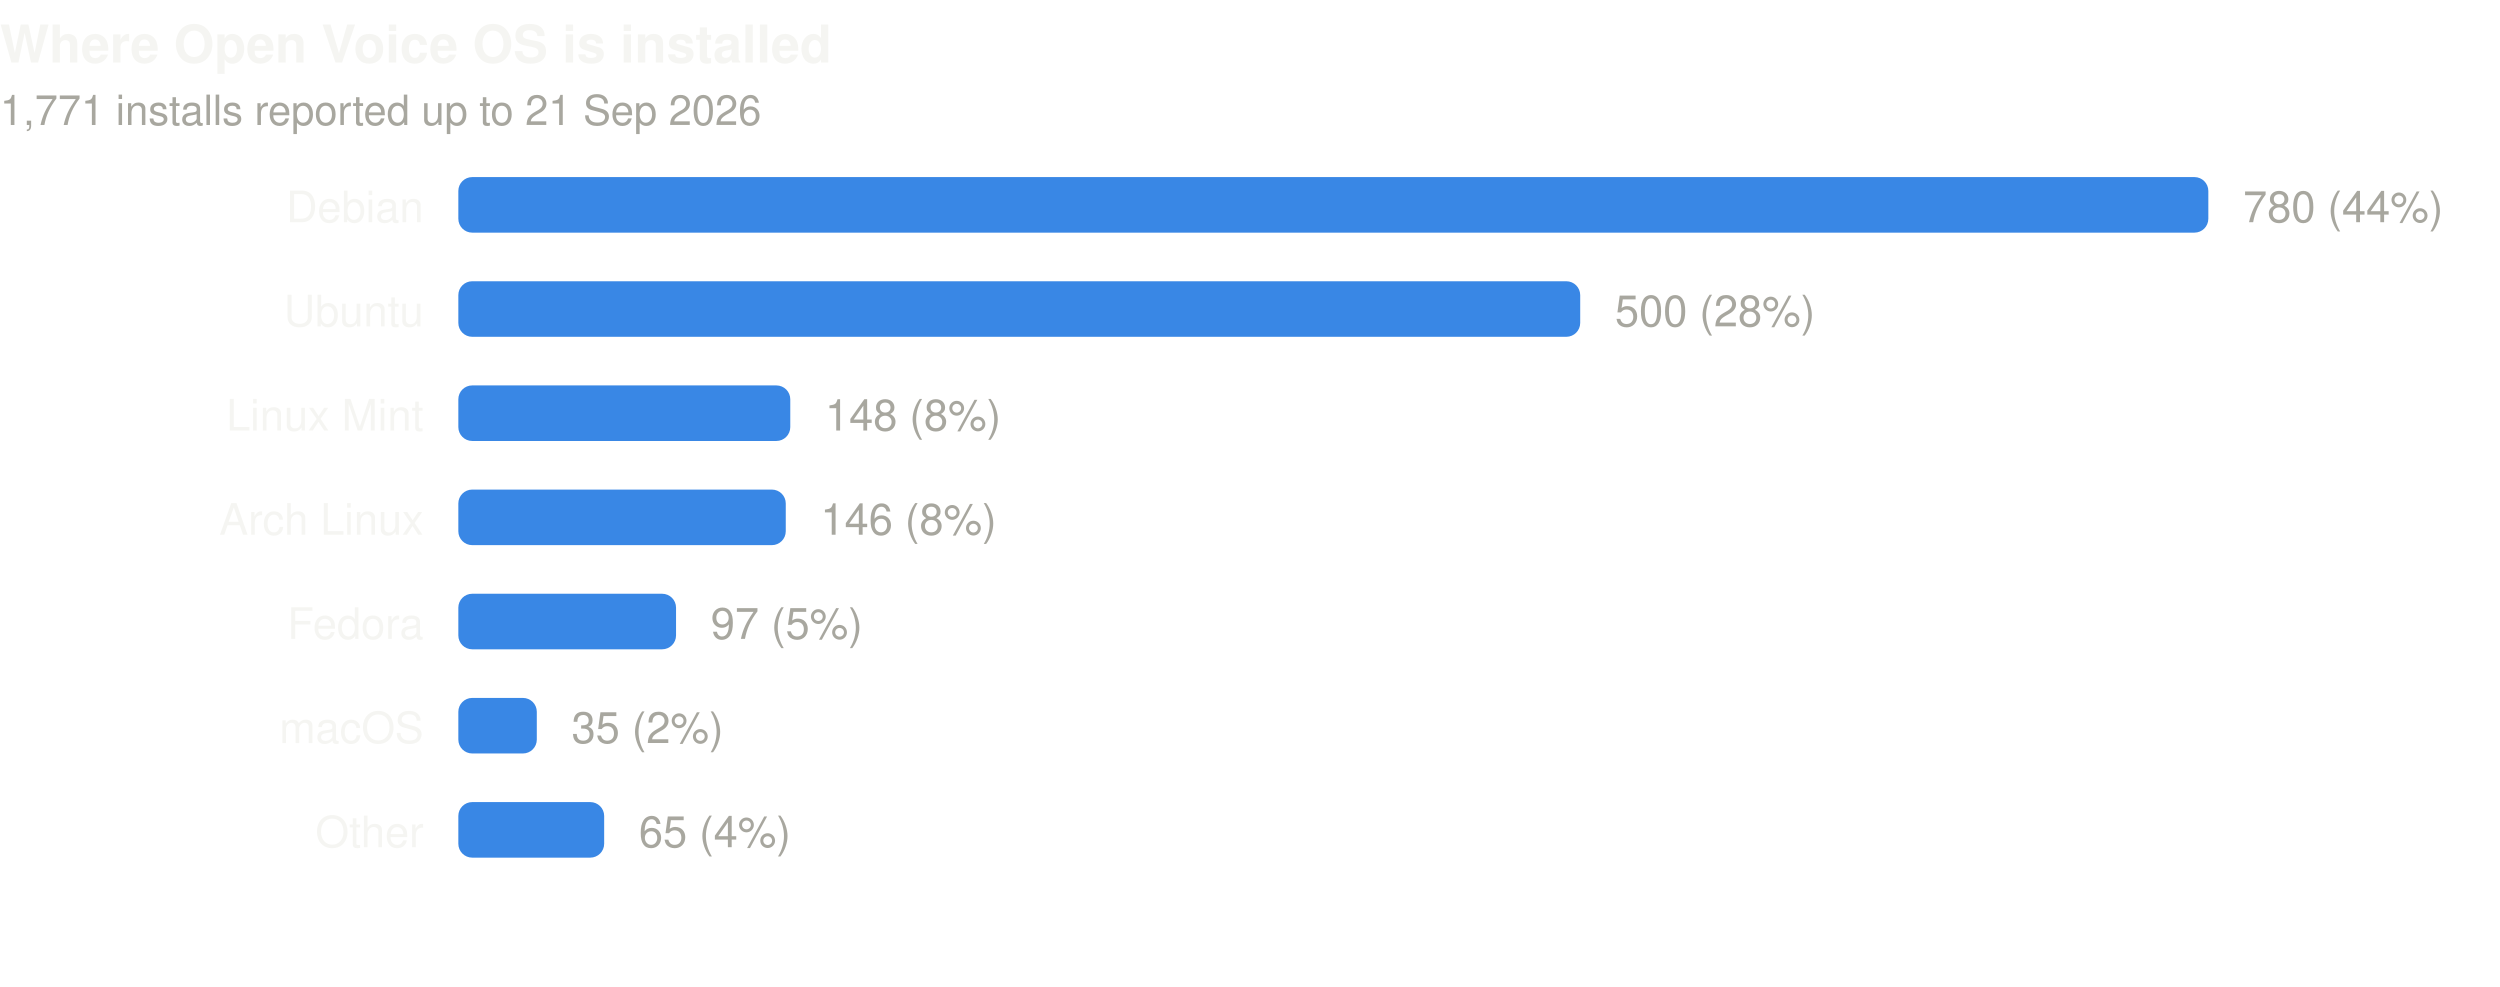
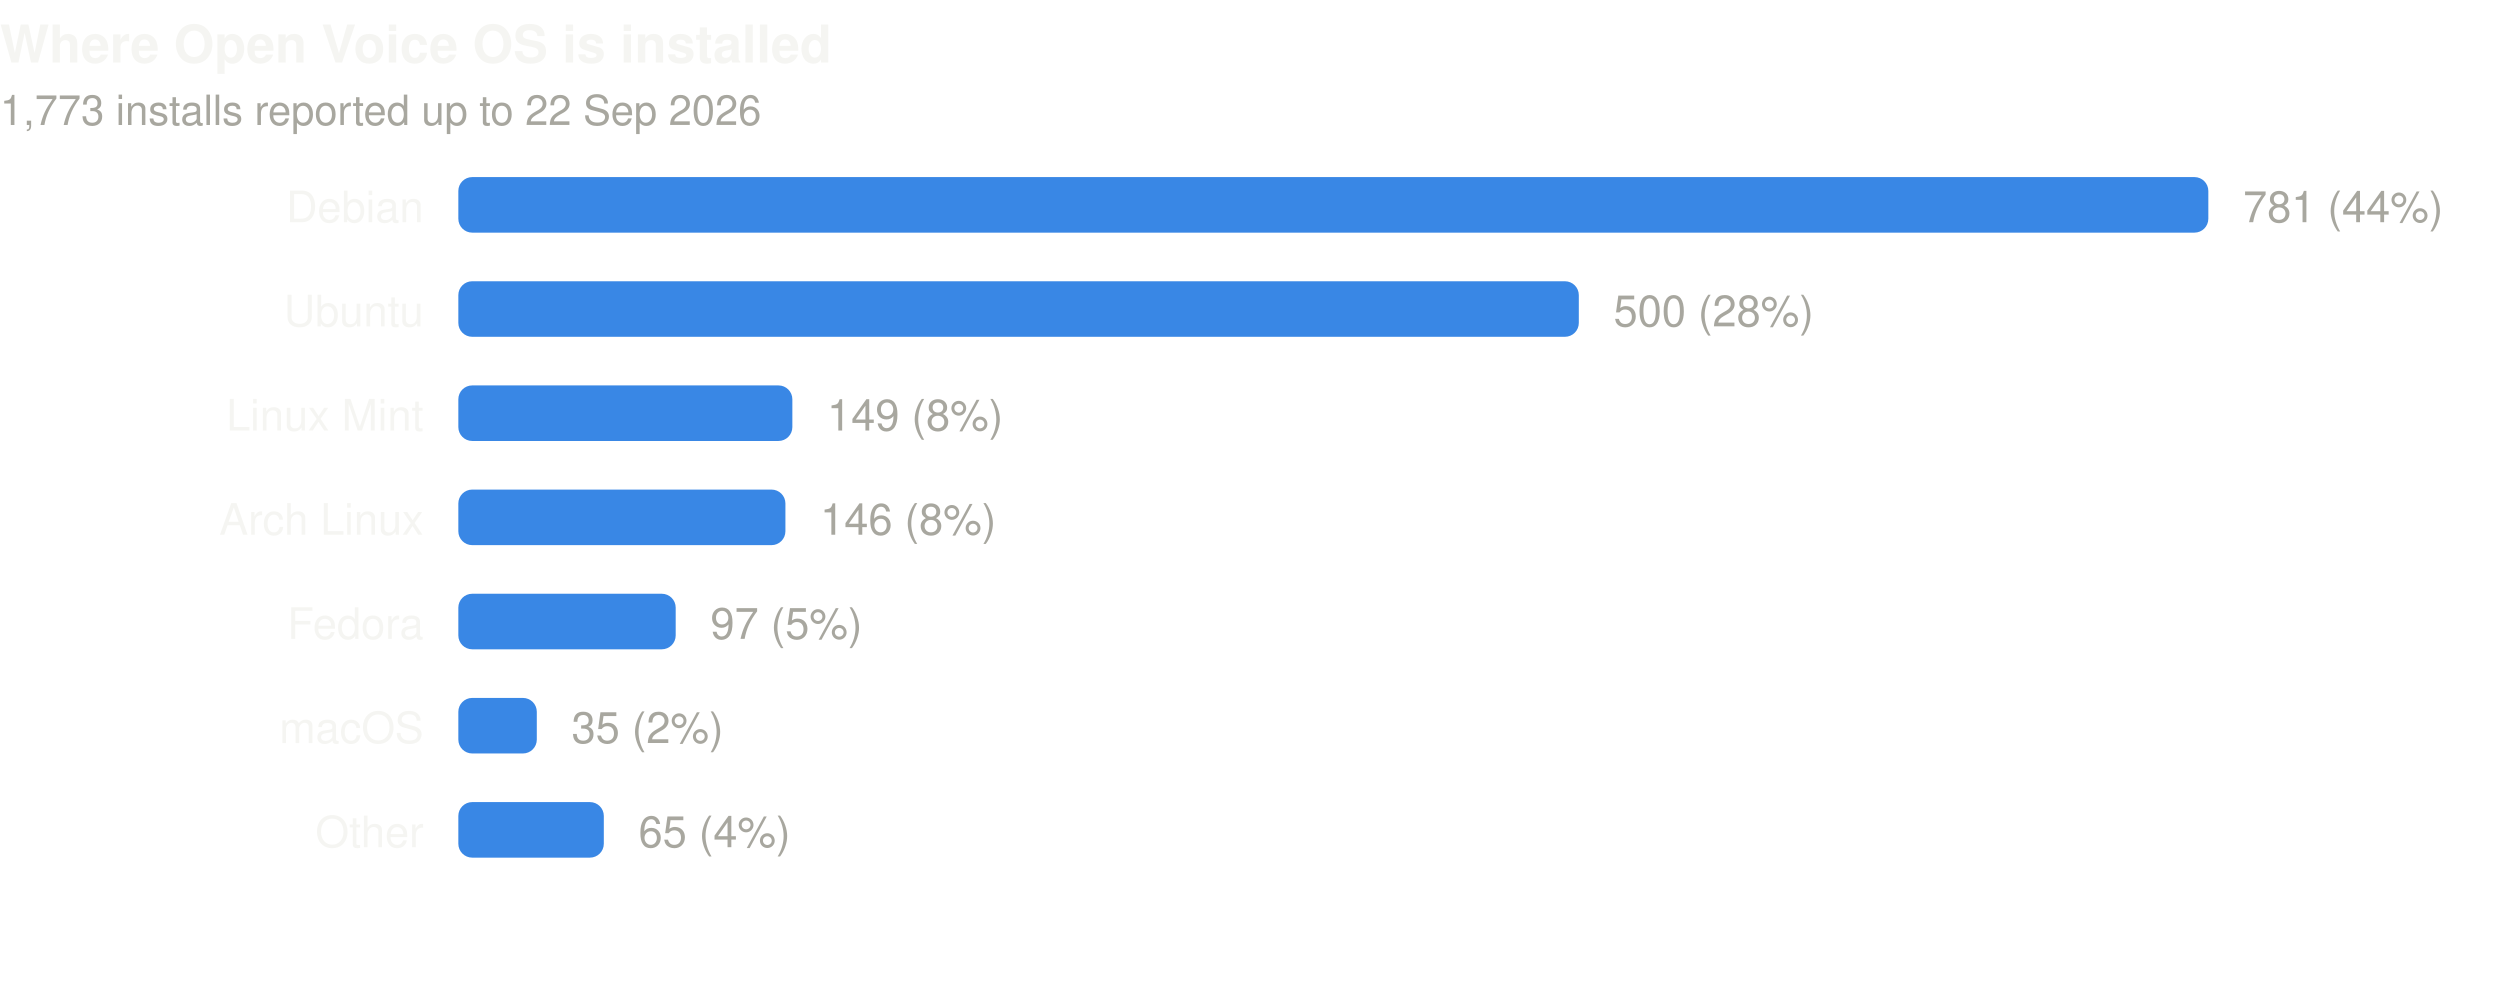
- <svg xmlns="http://www.w3.org/2000/svg" width="720" height="284" viewBox="0 0 720 284" role="img" aria-label="Where Open Voice OS is installed. 1,771 installs reported up to 21 Sep 2026">
+ <svg xmlns="http://www.w3.org/2000/svg" width="720" height="284" viewBox="0 0 720 284" role="img" aria-label="Where Open Voice OS is installed. 1,773 installs reported up to 22 Sep 2026">
  <text x="0" y="18" font-family="ui-sans-serif,-apple-system,BlinkMacSystemFont,'Segoe UI',Helvetica,Arial,sans-serif" font-size="15" font-weight="600" fill="#f5f5f2">Where Open Voice OS is installed</text>
-   <text x="0" y="36" font-family="ui-sans-serif,-apple-system,BlinkMacSystemFont,'Segoe UI',Helvetica,Arial,sans-serif" font-size="12" fill="#a8a79f">1,771 installs reported up to 21 Sep 2026</text>
+   <text x="0" y="36" font-family="ui-sans-serif,-apple-system,BlinkMacSystemFont,'Segoe UI',Helvetica,Arial,sans-serif" font-size="12" fill="#a8a79f">1,773 installs reported up to 22 Sep 2026</text>
  <text x="122" y="64.0" text-anchor="end" font-family="ui-sans-serif,-apple-system,BlinkMacSystemFont,'Segoe UI',Helvetica,Arial,sans-serif" font-size="12.5" fill="#f5f5f2">Debian</text>
  <rect x="132" y="51.0" width="504.0" height="16" rx="4" fill="#3987e5" />
-   <text x="646.0" y="64.0" font-family="ui-sans-serif,-apple-system,BlinkMacSystemFont,'Segoe UI',Helvetica,Arial,sans-serif" font-size="12.5" fill="#a8a79f">780 (44%)</text>
+   <text x="646.0" y="64.0" font-family="ui-sans-serif,-apple-system,BlinkMacSystemFont,'Segoe UI',Helvetica,Arial,sans-serif" font-size="12.5" fill="#a8a79f">781 (44%)</text>
  <text x="122" y="94.0" text-anchor="end" font-family="ui-sans-serif,-apple-system,BlinkMacSystemFont,'Segoe UI',Helvetica,Arial,sans-serif" font-size="12.5" fill="#f5f5f2">Ubuntu</text>
-   <rect x="132" y="81.0" width="323.1" height="16" rx="4" fill="#3987e5" />
-   <text x="465.1" y="94.0" font-family="ui-sans-serif,-apple-system,BlinkMacSystemFont,'Segoe UI',Helvetica,Arial,sans-serif" font-size="12.5" fill="#a8a79f">500 (28%)</text>
+   <rect x="132" y="81.0" width="322.7" height="16" rx="4" fill="#3987e5" />
+   <text x="464.7" y="94.0" font-family="ui-sans-serif,-apple-system,BlinkMacSystemFont,'Segoe UI',Helvetica,Arial,sans-serif" font-size="12.5" fill="#a8a79f">500 (28%)</text>
  <text x="122" y="124.0" text-anchor="end" font-family="ui-sans-serif,-apple-system,BlinkMacSystemFont,'Segoe UI',Helvetica,Arial,sans-serif" font-size="12.5" fill="#f5f5f2">Linux Mint</text>
-   <rect x="132" y="111.0" width="95.6" height="16" rx="4" fill="#3987e5" />
-   <text x="237.6" y="124.0" font-family="ui-sans-serif,-apple-system,BlinkMacSystemFont,'Segoe UI',Helvetica,Arial,sans-serif" font-size="12.5" fill="#a8a79f">148 (8%)</text>
+   <rect x="132" y="111.0" width="96.2" height="16" rx="4" fill="#3987e5" />
+   <text x="238.2" y="124.0" font-family="ui-sans-serif,-apple-system,BlinkMacSystemFont,'Segoe UI',Helvetica,Arial,sans-serif" font-size="12.5" fill="#a8a79f">149 (8%)</text>
  <text x="122" y="154.0" text-anchor="end" font-family="ui-sans-serif,-apple-system,BlinkMacSystemFont,'Segoe UI',Helvetica,Arial,sans-serif" font-size="12.5" fill="#f5f5f2">Arch Linux</text>
-   <rect x="132" y="141.0" width="94.3" height="16" rx="4" fill="#3987e5" />
-   <text x="236.3" y="154.0" font-family="ui-sans-serif,-apple-system,BlinkMacSystemFont,'Segoe UI',Helvetica,Arial,sans-serif" font-size="12.5" fill="#a8a79f">146 (8%)</text>
+   <rect x="132" y="141.0" width="94.2" height="16" rx="4" fill="#3987e5" />
+   <text x="236.2" y="154.0" font-family="ui-sans-serif,-apple-system,BlinkMacSystemFont,'Segoe UI',Helvetica,Arial,sans-serif" font-size="12.5" fill="#a8a79f">146 (8%)</text>
  <text x="122" y="184.0" text-anchor="end" font-family="ui-sans-serif,-apple-system,BlinkMacSystemFont,'Segoe UI',Helvetica,Arial,sans-serif" font-size="12.5" fill="#f5f5f2">Fedora</text>
-   <rect x="132" y="171.0" width="62.7" height="16" rx="4" fill="#3987e5" />
-   <text x="204.7" y="184.0" font-family="ui-sans-serif,-apple-system,BlinkMacSystemFont,'Segoe UI',Helvetica,Arial,sans-serif" font-size="12.5" fill="#a8a79f">97 (5%)</text>
+   <rect x="132" y="171.0" width="62.6" height="16" rx="4" fill="#3987e5" />
+   <text x="204.6" y="184.0" font-family="ui-sans-serif,-apple-system,BlinkMacSystemFont,'Segoe UI',Helvetica,Arial,sans-serif" font-size="12.5" fill="#a8a79f">97 (5%)</text>
  <text x="122" y="214.0" text-anchor="end" font-family="ui-sans-serif,-apple-system,BlinkMacSystemFont,'Segoe UI',Helvetica,Arial,sans-serif" font-size="12.5" fill="#f5f5f2">macOS</text>
  <rect x="132" y="201.0" width="22.6" height="16" rx="4" fill="#3987e5" />
  <text x="164.6" y="214.0" font-family="ui-sans-serif,-apple-system,BlinkMacSystemFont,'Segoe UI',Helvetica,Arial,sans-serif" font-size="12.5" fill="#a8a79f">35 (2%)</text>
  <text x="122" y="244.0" text-anchor="end" font-family="ui-sans-serif,-apple-system,BlinkMacSystemFont,'Segoe UI',Helvetica,Arial,sans-serif" font-size="12.5" fill="#f5f5f2">Other</text>
-   <rect x="132" y="231.0" width="42.0" height="16" rx="4" fill="#3987e5" />
-   <text x="184.0" y="244.0" font-family="ui-sans-serif,-apple-system,BlinkMacSystemFont,'Segoe UI',Helvetica,Arial,sans-serif" font-size="12.5" fill="#a8a79f">65 (4%)</text>
+   <rect x="132" y="231.0" width="41.9" height="16" rx="4" fill="#3987e5" />
+   <text x="183.9" y="244.0" font-family="ui-sans-serif,-apple-system,BlinkMacSystemFont,'Segoe UI',Helvetica,Arial,sans-serif" font-size="12.5" fill="#a8a79f">65 (4%)</text>
</svg>
